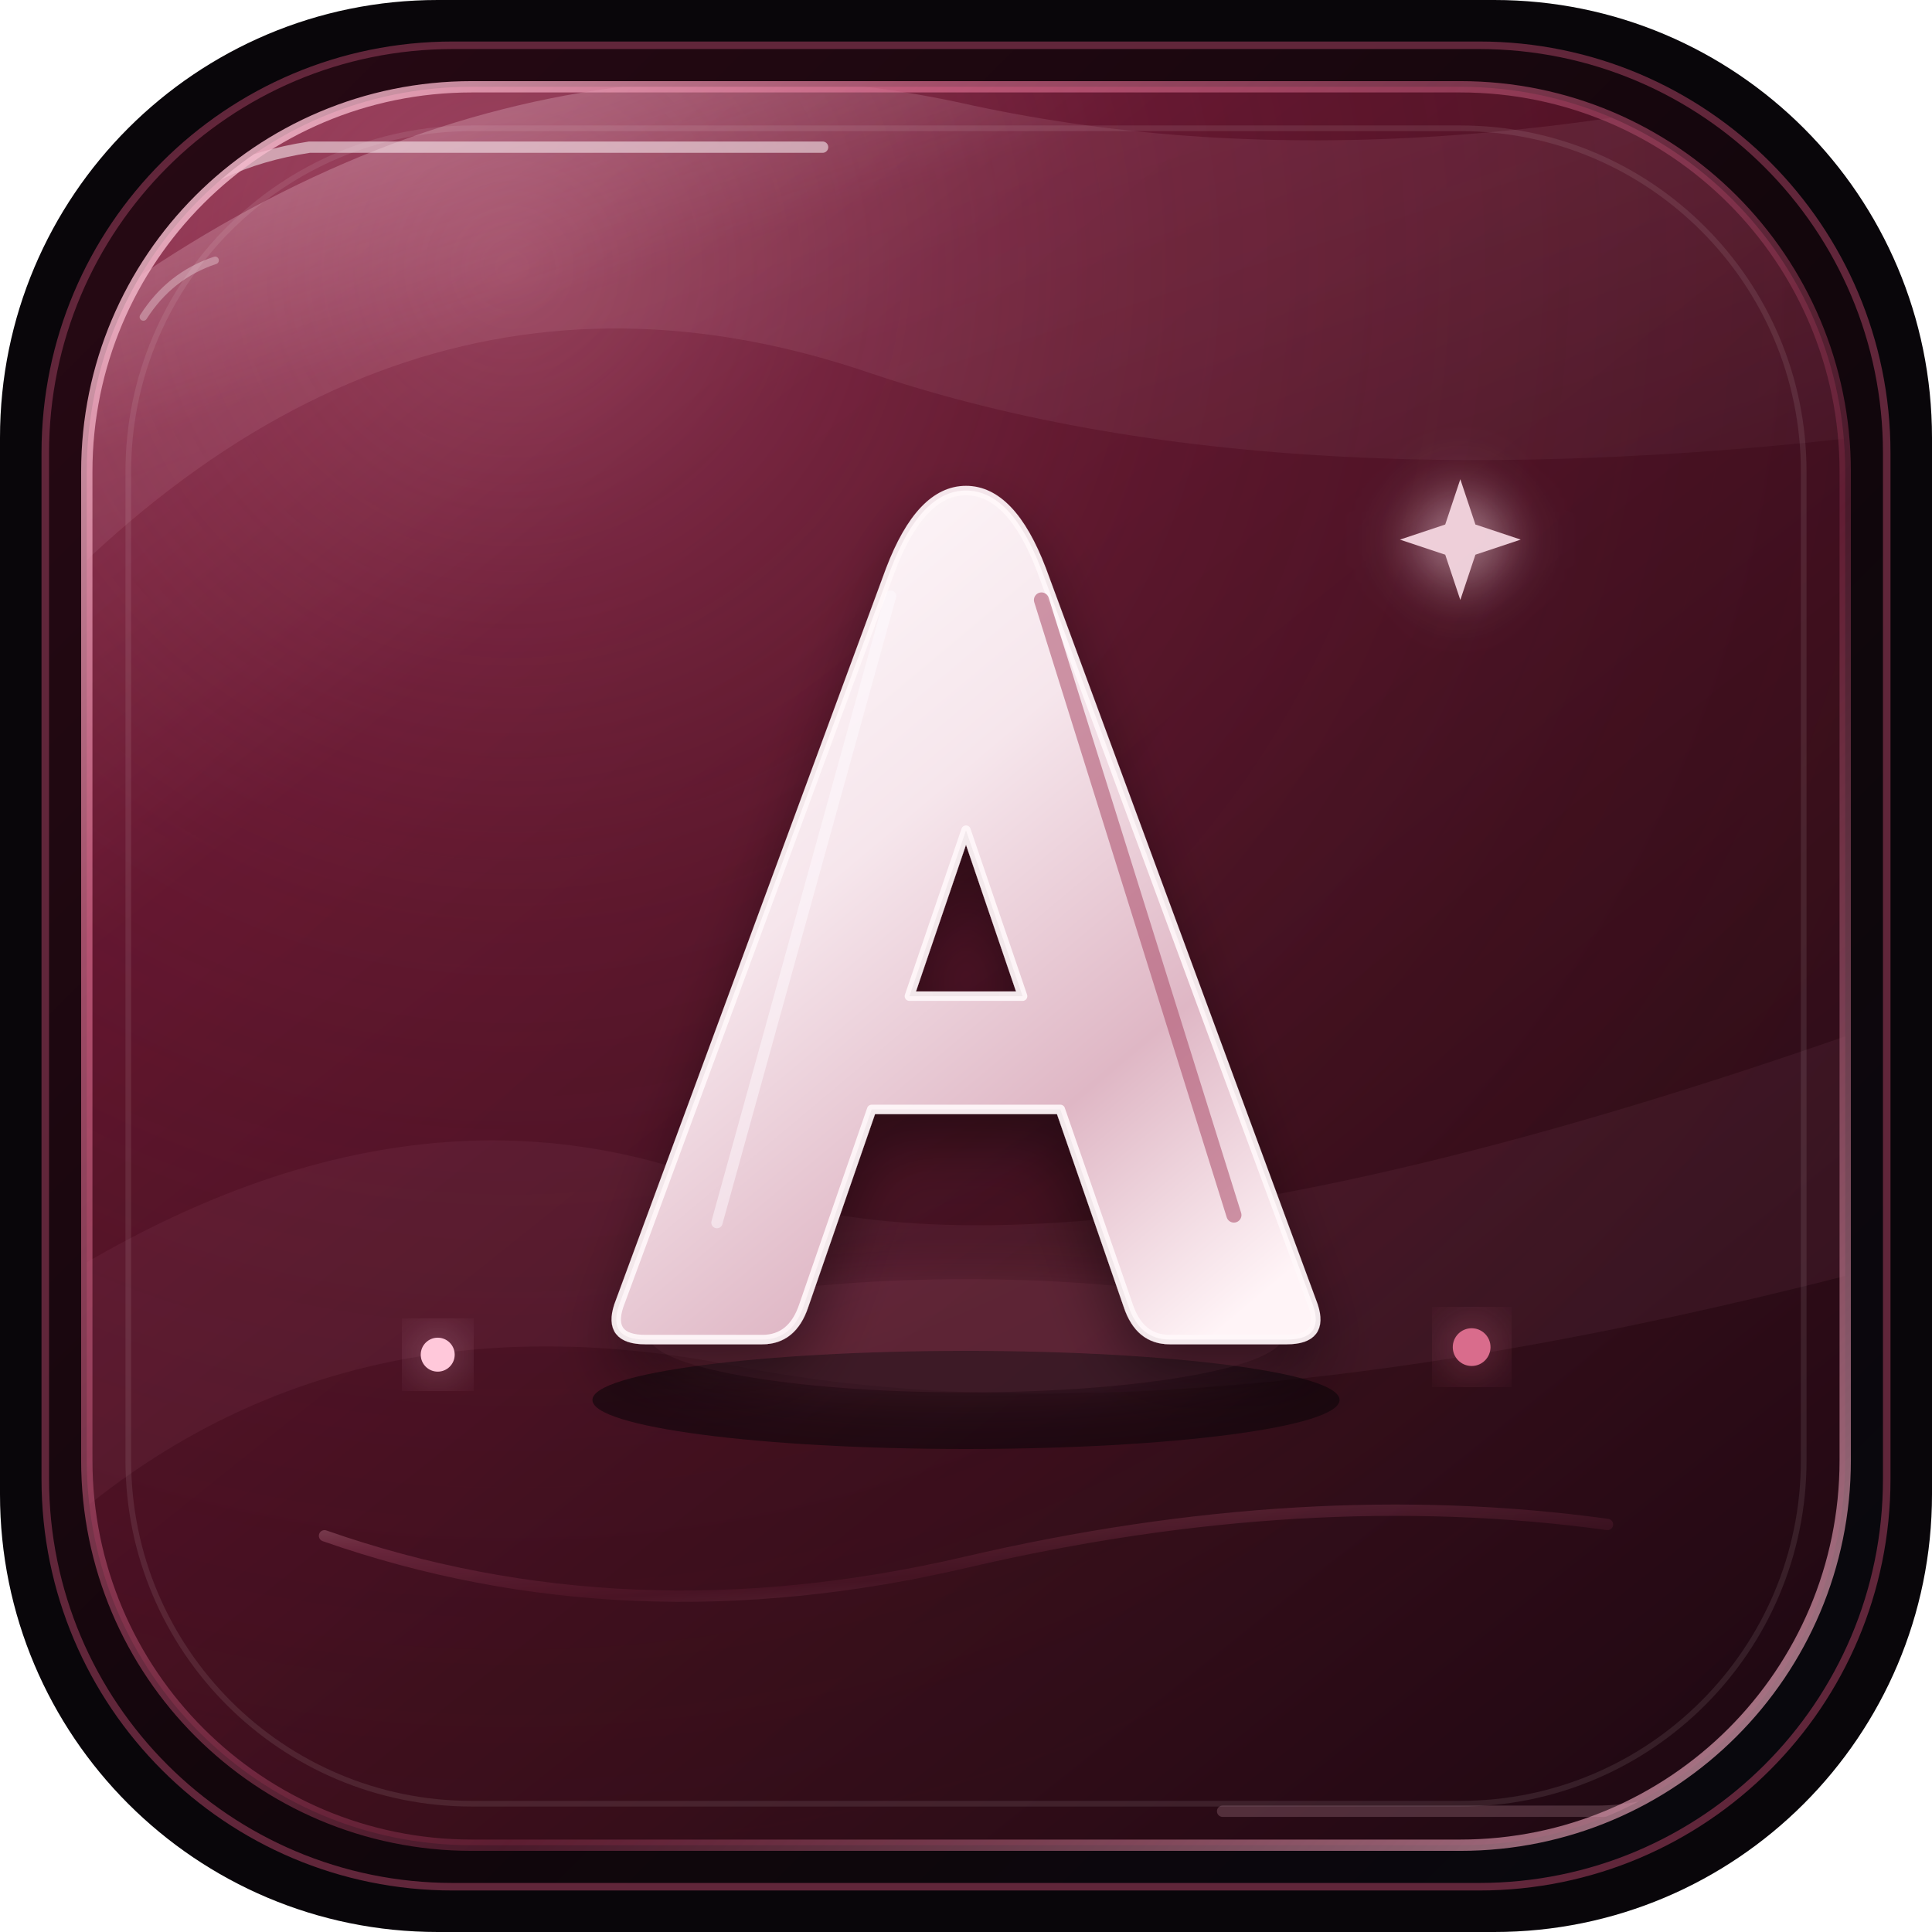
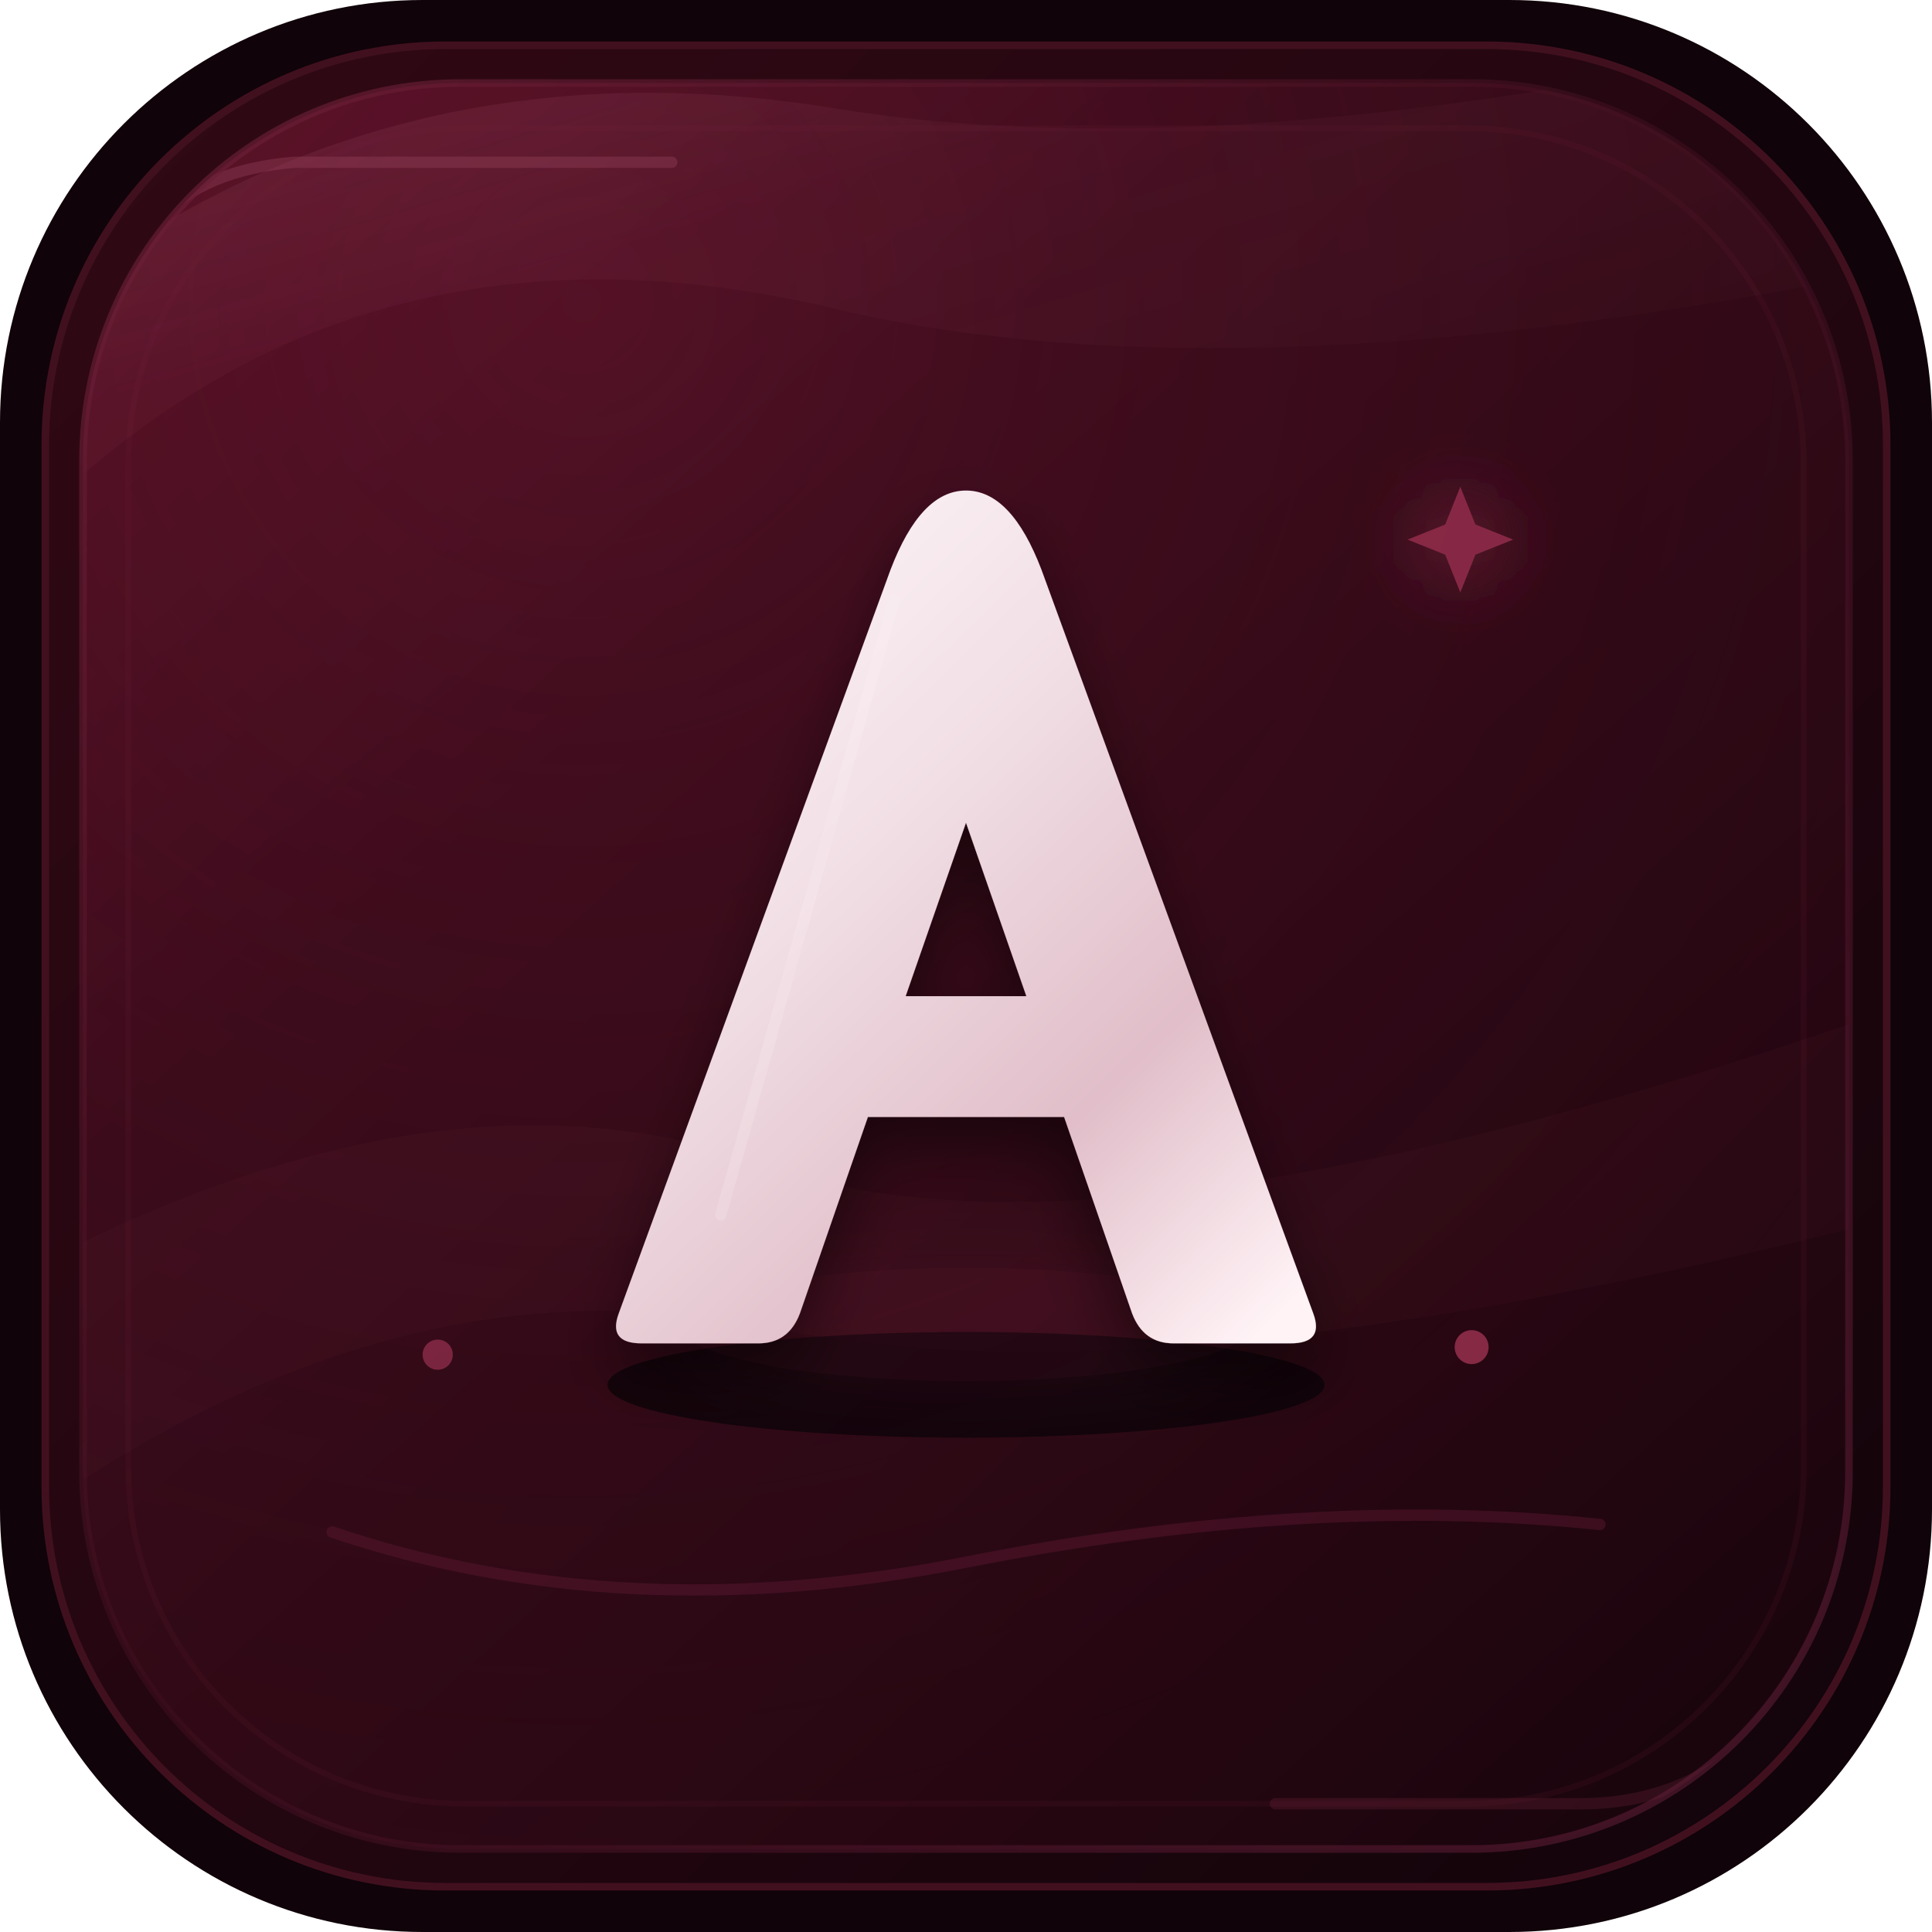
<svg xmlns="http://www.w3.org/2000/svg" width="512" height="512" viewBox="0 0 512 512">
  <defs>
-     <linearGradient id="outer" x1="0" y1="0" x2="1" y2="1">
-       <stop stop-color="#280914" />
-       <stop offset=".52" stop-color="#13060c" />
-       <stop offset="1" stop-color="#07080d" />
+     <linearGradient id="burgundyBase" x1="0" y1="0" x2="1" y2="1">
+       <stop stop-color="#300914" />
+       <stop offset=".52" stop-color="#230610" />
+       <stop offset="1" stop-color="#12040a" />
    </linearGradient>
-     <linearGradient id="glass" x1=".1" y1="0" x2=".9" y2="1">
-       <stop stop-color="#a43d5d" stop-opacity=".76" />
-       <stop offset=".25" stop-color="#68152f" stop-opacity=".83" />
-       <stop offset=".62" stop-color="#43101f" stop-opacity=".88" />
-       <stop offset="1" stop-color="#200912" stop-opacity=".96" />
+     <linearGradient id="darkGlass" x1=".05" y1="0" x2=".95" y2="1">
+       <stop stop-color="#67132c" stop-opacity=".68" />
+       <stop offset=".32" stop-color="#3d0c1c" stop-opacity=".82" />
+       <stop offset=".74" stop-color="#290713" stop-opacity=".9" />
+       <stop offset="1" stop-color="#18050b" stop-opacity=".96" />
    </linearGradient>
-     <linearGradient id="glassEdge" x1="0" y1="0" x2="1" y2="1">
-       <stop stop-color="#ffd8e4" stop-opacity=".86" />
-       <stop offset=".24" stop-color="#d66a8c" stop-opacity=".72" />
-       <stop offset=".62" stop-color="#7e2b46" stop-opacity=".52" />
-       <stop offset="1" stop-color="#f3b5c8" stop-opacity=".72" />
+     <linearGradient id="quietBurgundyEdge" x1="0" y1="0" x2="1" y2="1">
+       <stop stop-color="#702039" stop-opacity=".7" />
+       <stop offset=".48" stop-color="#431021" stop-opacity=".45" />
+       <stop offset="1" stop-color="#642039" stop-opacity=".58" />
    </linearGradient>
-     <linearGradient id="letter" x1=".15" y1="0" x2=".85" y2="1">
-       <stop stop-color="#fffafc" />
-       <stop offset=".38" stop-color="#f6e6ec" />
-       <stop offset=".72" stop-color="#dfb7c5" />
-       <stop offset="1" stop-color="#fff4f7" />
+     <linearGradient id="aLetter" x1=".1" y1="0" x2=".9" y2="1">
+       <stop stop-color="#fff8fa" />
+       <stop offset=".38" stop-color="#f1dfe5" />
+       <stop offset=".72" stop-color="#e1bec9" />
+       <stop offset="1" stop-color="#fff3f6" />
    </linearGradient>
-     <linearGradient id="letterSide" x1="0" y1="0" x2="1" y2="0">
-       <stop stop-color="#b96a82" />
-       <stop offset=".48" stop-color="#f0d0da" />
-       <stop offset="1" stop-color="#9e4b65" />
+     <linearGradient id="aShade" x1="0" y1="0" x2="1" y2="0">
+       <stop stop-color="#ad6479" />
+       <stop offset=".5" stop-color="#f2d7e0" />
+       <stop offset="1" stop-color="#ad6479" />
    </linearGradient>
-     <linearGradient id="reflection" x1="0" y1="0" x2="1" y2="1">
-       <stop stop-color="#fff6fa" stop-opacity=".78" />
-       <stop offset=".35" stop-color="#ffc5d7" stop-opacity=".17" />
-       <stop offset="1" stop-color="#fff6fa" stop-opacity="0" />
+     <linearGradient id="glassReflection" x1="0" y1="0" x2="1" y2="1">
+       <stop stop-color="#e09ab0" stop-opacity=".24" />
+       <stop offset=".38" stop-color="#d16c8a" stop-opacity=".07" />
+       <stop offset="1" stop-color="#e09ab0" stop-opacity="0" />
    </linearGradient>
-     <radialGradient id="innerGlow" cx=".24" cy=".1" r=".95">
-       <stop stop-color="#f08bab" stop-opacity=".3" />
-       <stop offset=".4" stop-color="#b74468" stop-opacity=".12" />
-       <stop offset="1" stop-color="#2a0916" stop-opacity="0" />
+     <radialGradient id="burgundyGlow" cx=".28" cy=".12" r=".92">
+       <stop stop-color="#80203d" stop-opacity=".24" />
+       <stop offset=".55" stop-color="#571127" stop-opacity=".10" />
+       <stop offset="1" stop-color="#1b050c" stop-opacity="0" />
    </radialGradient>
-     <filter id="glow" x="-55%" y="-55%" width="210%" height="210%">
-       <feGaussianBlur stdDeviation="8" result="blur" />
-       <feMerge>
-         <feMergeNode in="blur" />
-         <feMergeNode in="SourceGraphic" />
-       </feMerge>
-     </filter>
-     <filter id="aShadow" x="-35%" y="-35%" width="170%" height="180%">
+     <filter id="letterShadow" x="-40%" y="-40%" width="180%" height="180%">
      <feGaussianBlur in="SourceAlpha" stdDeviation="8" result="blur" />
      <feOffset dy="8" result="offset" />
      <feComponentTransfer>
-         <feFuncA type="linear" slope=".42" />
+         <feFuncA type="linear" slope=".48" />
      </feComponentTransfer>
      <feMerge>
        <feMergeNode />
        <feMergeNode in="SourceGraphic" />
      </feMerge>
    </filter>
-     <clipPath id="glassClip">
-       <rect x="23" y="23" width="466" height="466" rx="102" />
+     <filter id="softBurgundyGlow" x="-50%" y="-50%" width="200%" height="200%">
+       <feGaussianBlur stdDeviation="10" result="b" />
+       <feMerge>
+         <feMergeNode in="b" />
+         <feMergeNode in="SourceGraphic" />
+       </feMerge>
+     </filter>
+     <clipPath id="darkGlassClip">
+       <rect x="22" y="22" width="468" height="468" rx="100" />
    </clipPath>
  </defs>
-   <rect width="512" height="512" rx="116" fill="#09060a" />
-   <rect x="12" y="12" width="488" height="488" rx="108" fill="url(#outer)" stroke="#6a2940" stroke-opacity=".9" stroke-width="2" />
-   <g clip-path="url(#glassClip)">
-     <rect x="23" y="23" width="466" height="466" rx="102" fill="url(#glass)" />
-     <rect x="23" y="23" width="466" height="466" rx="102" fill="url(#innerGlow)" />
-     <path d="M-10 110 Q117 -4 258 28 Q375 53 523 10 L523 112 Q344 137 231 99 Q97 53 -10 184 Z" fill="url(#reflection)" opacity=".56" />
-     <path d="M-4 352 Q100 278 192 314 T516 265 L516 331 Q316 386 195 362 T-4 425 Z" fill="#f6a9c2" opacity=".055" />
-     <path d="M42 58 Q56 43 82 39 H218" fill="none" stroke="#fff3f7" stroke-opacity=".55" stroke-width="3" stroke-linecap="round" />
-     <path d="M38 84 Q45 73 57 69" fill="none" stroke="#fff3f7" stroke-opacity=".32" stroke-width="2" stroke-linecap="round" />
-     <path d="M324 480 H423 Q450 480 470 457" fill="none" stroke="#f6c2d1" stroke-opacity=".2" stroke-width="3" stroke-linecap="round" />
+   <rect width="512" height="512" rx="112" fill="#100309" />
+   <rect x="12" y="12" width="488" height="488" rx="106" fill="url(#burgundyBase)" stroke="#41101f" stroke-width="2" />
+   <g clip-path="url(#darkGlassClip)">
+     <rect x="22" y="22" width="468" height="468" rx="100" fill="url(#darkGlass)" />
+     <rect x="22" y="22" width="468" height="468" rx="100" fill="url(#burgundyGlow)" />
+     <path d="M-5 95 Q92 7 223 29 Q337 47 518 1 L518 68 Q333 108 222 82 Q85 49 -5 153 Z" fill="url(#glassReflection)" opacity=".68" />
+     <path d="M-6 344 Q113 276 204 309 T520 261 L520 318 Q310 374 205 352 T-6 412 Z" fill="#d36584" opacity=".035" />
+     <path d="M42 58 Q54 45 78 43 H178" fill="none" stroke="#a04b65" stroke-opacity=".32" stroke-width="3" stroke-linecap="round" />
+     <path d="M338 478 H419 Q448 478 468 457" fill="none" stroke="#7e2943" stroke-opacity=".25" stroke-width="3" stroke-linecap="round" />
  </g>
-   <rect x="23" y="23" width="466" height="466" rx="102" fill="none" stroke="url(#glassEdge)" stroke-width="3" />
-   <rect x="34" y="34" width="444" height="444" rx="91" fill="none" stroke="#fff4f8" stroke-opacity=".09" stroke-width="1.5" />
-   <ellipse cx="256" cy="371" rx="99" ry="13" fill="#0b0408" opacity=".58" />
-   <ellipse cx="256" cy="354" rx="84" ry="15" fill="#f17ca0" opacity=".12" filter="url(#glow)" />
-   <g filter="url(#aShadow)">
-     <path d="M164 346 L236 151 Q244 130 256 130 Q268 130 276 151 L348 346 Q351 355 341 355 H310 Q302 355 299 346 L281 294 H231 L213 346 Q210 355 202 355 H171 Q161 355 164 346 Z              M241 264 H271 L256 220 Z" fill="url(#letter)" fill-rule="evenodd" stroke="#fff7fa" stroke-opacity=".92" stroke-width="2.5" stroke-linejoin="round" />
-     <path d="M226 277 H286" stroke="url(#letterSide)" stroke-width="8" stroke-linecap="round" />
-     <path d="M236 158 L190 324" stroke="#fffaff" stroke-opacity=".48" stroke-width="3" stroke-linecap="round" />
-     <path d="M276 159 L327 322" stroke="#a94b68" stroke-opacity=".55" stroke-width="4" stroke-linecap="round" />
+   <rect x="22" y="22" width="468" height="468" rx="100" fill="none" stroke="url(#quietBurgundyEdge)" stroke-width="2" />
+   <rect x="34" y="34" width="444" height="444" rx="89" fill="none" stroke="#7b2741" stroke-opacity=".12" stroke-width="1.5" />
+   <ellipse cx="256" cy="367" rx="95" ry="14" fill="#080207" opacity=".72" />
+   <ellipse cx="256" cy="351" rx="76" ry="15" fill="#8f2444" opacity=".12" filter="url(#softBurgundyGlow)" />
+   <g filter="url(#letterShadow)">
+     <path d="M164 348 L236 151 Q244 130 256 130 Q268 130 276 151 L348 348              Q351 356 342 356 H311 Q303 356 300 348 L282 296 H230 L212 348              Q209 356 201 356 H170 Q161 356 164 348 Z              M240 264 H272 L256 218 Z" fill="url(#aLetter)" fill-rule="evenodd" stroke="none" />
+     <path d="M227 278 H285" stroke="url(#aShade)" stroke-width="7" stroke-linecap="round" />
+     <path d="M237 159 L191 322" stroke="#fff8fa" stroke-opacity=".18" stroke-width="3" stroke-linecap="round" />
  </g>
-   <path d="M387 127 L391 139 L403 143 L391 147 L387 159 L383 147 L371 143 L383 139 Z" fill="#ffe3ec" filter="url(#glow)" opacity=".9" />
-   <circle cx="116" cy="359" r="4.5" fill="#ffc8da" filter="url(#glow)" />
-   <circle cx="390" cy="357" r="5" fill="#d96c8c" filter="url(#glow)" />
-   <path d="M86 407 Q166 435 256 414 T426 404" fill="none" stroke="url(#glassEdge)" stroke-opacity=".35" stroke-width="3" stroke-linecap="round" />
+   <path d="M387 129 L391 139 L401 143 L391 147 L387 157 L383 147 L373 143 L383 139 Z" fill="#8b2947" opacity=".95" filter="url(#softBurgundyGlow)" />
+   <circle cx="116" cy="359" r="4" fill="#8e2d4b" opacity=".78" />
+   <circle cx="390" cy="357" r="4.5" fill="#9a3150" opacity=".82" />
+   <path d="M88 406 Q165 432 256 414 T424 404" fill="none" stroke="#5e1a31" stroke-opacity=".45" stroke-width="3" stroke-linecap="round" />
</svg>
